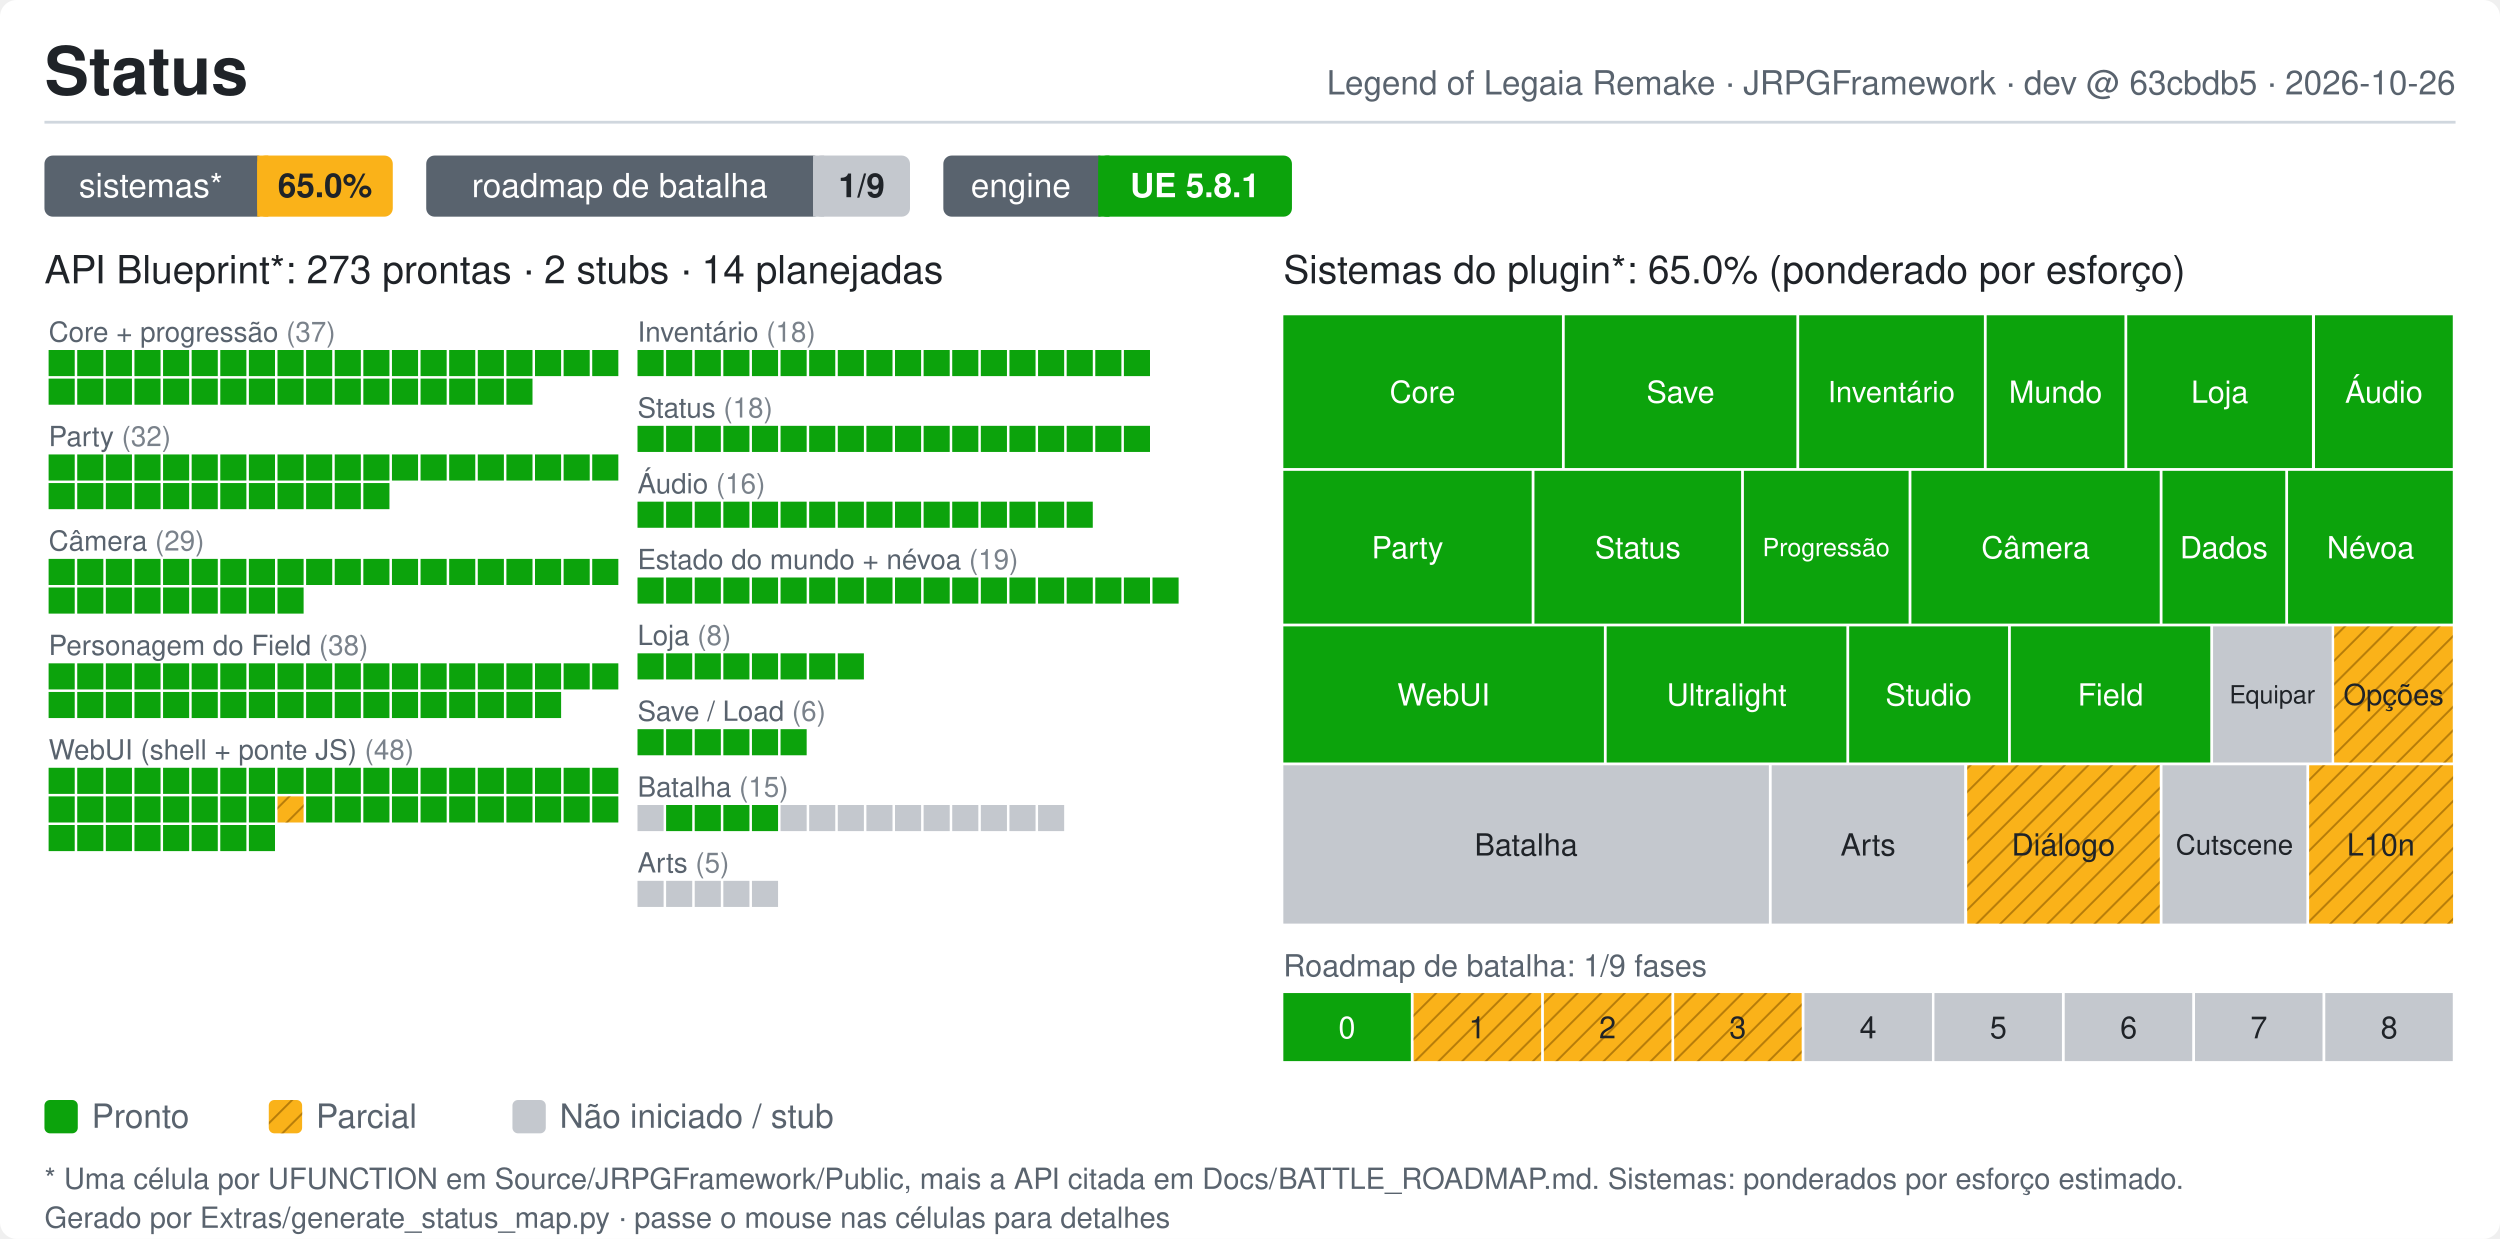
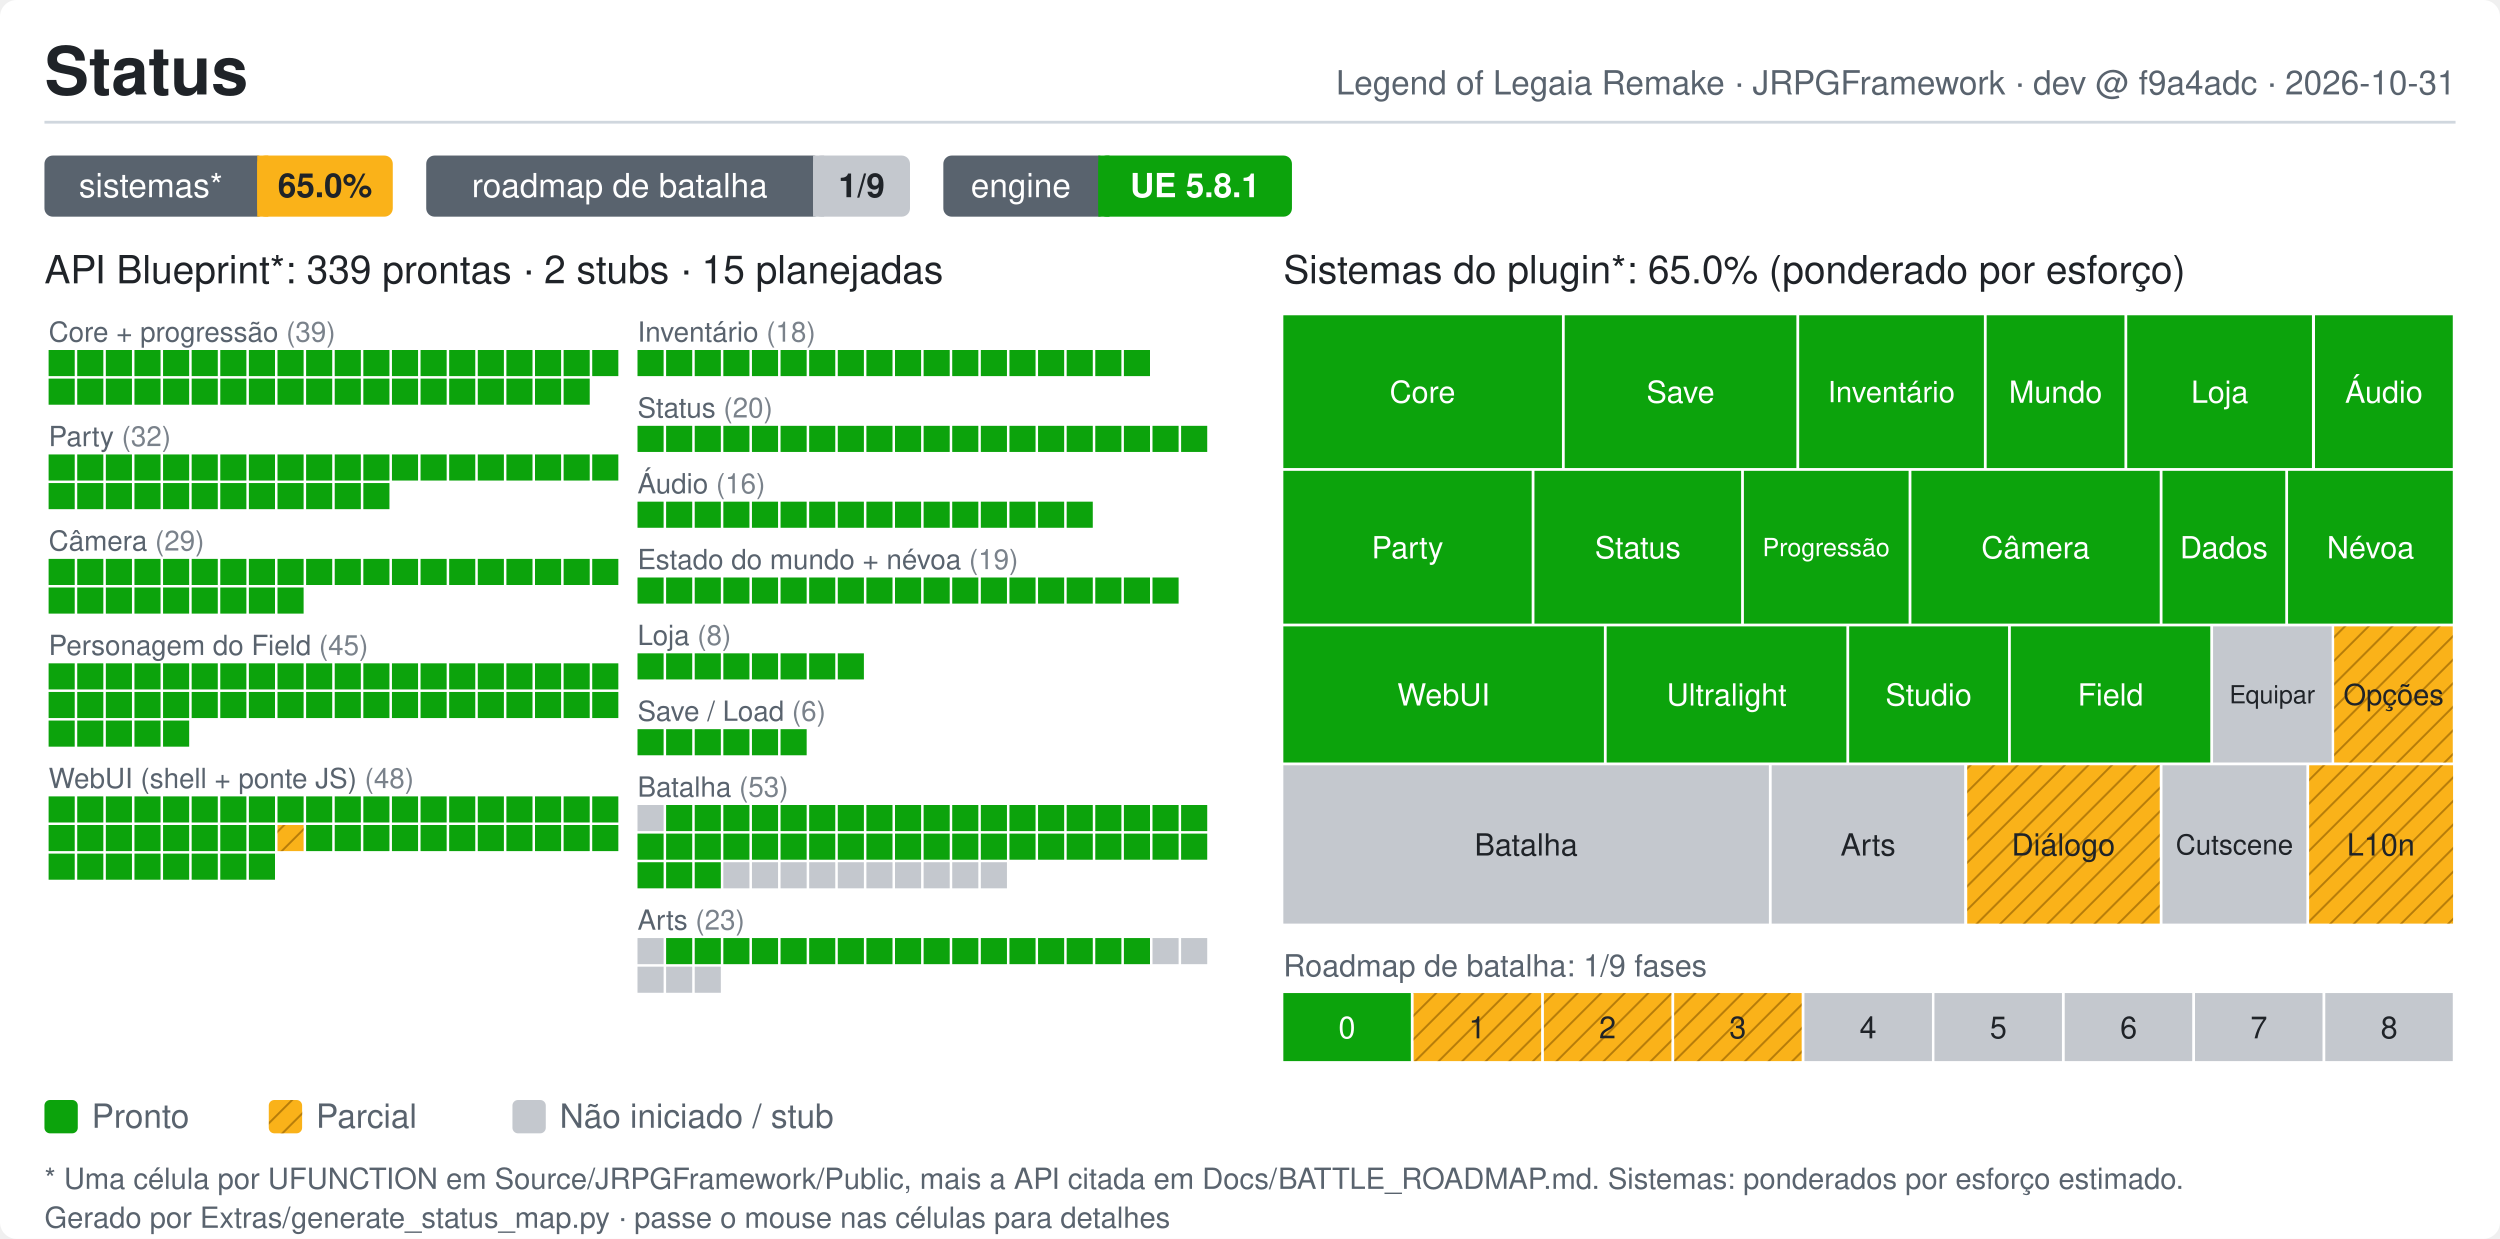
<svg xmlns="http://www.w3.org/2000/svg" width="900" height="446" viewBox="0 0 900 446" font-family="-apple-system,BlinkMacSystemFont,'Segoe UI',Helvetica,Arial,sans-serif" role="img" aria-labelledby="status-title">
  <style>
  .bg { fill: #ffffff; }
  .rule { stroke: #d0d7de; }
  .t1 { fill: #1f2328; }
  .t2 { fill: #59636e; }
  .ok { fill: #0ca30c; }
  .partial { fill: #fab219; }
  .pending { fill: #c4c8ce; }
  .hatch { stroke: #8a5a00; }
  .badge-k { fill: #59636e; }
  .badge-t { fill: #ffffff; }
  .txt-dark { fill: #1f2328; }
  .txt-pending { fill: #1f2328; }
  .panel { fill: #ffffff; }
  @media (prefers-color-scheme: dark) {
    .bg { fill: #0d1117; }
    .rule { stroke: #30363d; }
    .t1 { fill: #e6edf3; }
    .t2 { fill: #9198a1; }
    .pending { fill: #4b525c; }
    .badge-k { fill: #3d444d; }
    .txt-pending { fill: #e6edf3; }
    .panel { fill: #0d1117; }
  }
</style>
  <defs>
    <pattern id="hatch" width="6" height="6" patternUnits="userSpaceOnUse" patternTransform="rotate(45)">
      <line class="hatch" x1="0" y1="0" x2="0" y2="6" stroke-width="1.5" stroke-opacity=".55" />
    </pattern>
  </defs>
  <rect class="bg" width="900" height="446" rx="6" />
  <text class="t1" x="16" y="34" font-size="24" font-weight="600">Status</text>
-   <text class="t2" x="884" y="34" font-size="12" text-anchor="end">Legend of Legaia Remake · JRPGFramework · dev @ 63cbdb5 · 2026-10-26</text>
+   <text class="t2" x="884" y="34" font-size="12" text-anchor="end">Legend of Legaia Remake · JRPGFramework · dev @ f9a4adc · 2026-10-31</text>
  <line class="rule" x1="16" y1="44" x2="884" y2="44" stroke-width="1" />
  <rect class="badge-k" x="16" y="56" width="79.6" height="22" rx="3" />
  <rect class="partial" x="92.6" y="56" width="48.8" height="22" rx="3" />
  <rect class="partial" x="92.6" y="56" width="4" height="22" />
  <text class="badge-t" x="54.3" y="71" font-size="12" text-anchor="middle">sistemas*</text>
  <text class="txt-dark" x="117.0" y="71" font-size="12" font-weight="600" text-anchor="middle">65.0%</text>
  <rect class="badge-k" x="153.44" y="56" width="142.3" height="22" rx="3" />
  <rect class="pending" x="292.7" y="56" width="34.9" height="22" rx="3" />
  <rect class="pending" x="292.7" y="56" width="4" height="22" />
  <text class="badge-t" x="223.1" y="71" font-size="12" text-anchor="middle">roadmap de batalha</text>
  <text class="txt-pending" x="310.2" y="71" font-size="12" font-weight="600" text-anchor="middle">1/9</text>
  <rect class="badge-k" x="339.6" y="56" width="58.8" height="22" rx="3" />
  <rect class="ok" x="395.4" y="56" width="69.7" height="22" rx="3" />
  <rect class="ok" x="395.4" y="56" width="4" height="22" />
  <text class="badge-t" x="367.5" y="71" font-size="12" text-anchor="middle">engine</text>
  <text class="badge-t" x="430.2" y="71" font-size="12" font-weight="600" text-anchor="middle">UE 5.8.1</text>
-   <text class="t1" x="16" y="102" font-size="14">API Blueprint*: 273 prontas · 2 stubs · 14 planejadas</text>
+   <text class="t1" x="16" y="102" font-size="14">API Blueprint*: 339 prontas · 2 stubs · 15 planejadas</text>
  <rect class="panel" x="16" y="112" width="424" height="270" />
-   <text class="t2" x="17.5" y="123.0" font-size="10">Core + progressão <tspan class="t2" fill-opacity=".8">(37)</tspan>
+   <text class="t2" x="17.5" y="123.0" font-size="10">Core + progressão <tspan class="t2" fill-opacity=".8">(39)</tspan>
  </text>
  <rect class="ok" x="17.5" y="126.0" width="9.4" height="9.4" />
  <rect class="ok" x="27.8" y="126.0" width="9.4" height="9.4" />
  <rect class="ok" x="38.1" y="126.0" width="9.4" height="9.4" />
  <rect class="ok" x="48.4" y="126.0" width="9.4" height="9.4" />
  <rect class="ok" x="58.7" y="126.0" width="9.4" height="9.4" />
  <rect class="ok" x="69.0" y="126.0" width="9.4" height="9.4" />
  <rect class="ok" x="79.3" y="126.0" width="9.4" height="9.4" />
  <rect class="ok" x="89.6" y="126.0" width="9.4" height="9.4" />
  <rect class="ok" x="99.9" y="126.0" width="9.4" height="9.4" />
  <rect class="ok" x="110.2" y="126.0" width="9.4" height="9.4" />
  <rect class="ok" x="120.5" y="126.0" width="9.4" height="9.4" />
  <rect class="ok" x="130.8" y="126.0" width="9.4" height="9.4" />
  <rect class="ok" x="141.1" y="126.0" width="9.4" height="9.4" />
  <rect class="ok" x="151.4" y="126.0" width="9.4" height="9.4" />
  <rect class="ok" x="161.7" y="126.0" width="9.4" height="9.4" />
  <rect class="ok" x="172.0" y="126.0" width="9.4" height="9.4" />
  <rect class="ok" x="182.3" y="126.0" width="9.4" height="9.4" />
  <rect class="ok" x="192.6" y="126.0" width="9.4" height="9.4" />
  <rect class="ok" x="202.9" y="126.0" width="9.4" height="9.4" />
  <rect class="ok" x="213.2" y="126.0" width="9.4" height="9.4" />
  <rect class="ok" x="17.5" y="136.3" width="9.4" height="9.4" />
  <rect class="ok" x="27.8" y="136.3" width="9.4" height="9.4" />
  <rect class="ok" x="38.1" y="136.3" width="9.4" height="9.4" />
  <rect class="ok" x="48.4" y="136.3" width="9.4" height="9.4" />
  <rect class="ok" x="58.7" y="136.3" width="9.4" height="9.4" />
  <rect class="ok" x="69.0" y="136.3" width="9.4" height="9.4" />
  <rect class="ok" x="79.3" y="136.3" width="9.4" height="9.4" />
  <rect class="ok" x="89.6" y="136.3" width="9.4" height="9.4" />
  <rect class="ok" x="99.9" y="136.3" width="9.4" height="9.4" />
  <rect class="ok" x="110.2" y="136.3" width="9.4" height="9.4" />
  <rect class="ok" x="120.5" y="136.3" width="9.4" height="9.4" />
  <rect class="ok" x="130.8" y="136.3" width="9.4" height="9.4" />
  <rect class="ok" x="141.1" y="136.3" width="9.4" height="9.4" />
  <rect class="ok" x="151.4" y="136.3" width="9.4" height="9.4" />
  <rect class="ok" x="161.7" y="136.3" width="9.4" height="9.4" />
  <rect class="ok" x="172.0" y="136.3" width="9.4" height="9.4" />
  <rect class="ok" x="182.3" y="136.3" width="9.4" height="9.4" />
+   <rect class="ok" x="192.6" y="136.3" width="9.4" height="9.4" />
+   <rect class="ok" x="202.9" y="136.3" width="9.4" height="9.4" />
  <text class="t2" x="17.5" y="160.6" font-size="10">Party <tspan class="t2" fill-opacity=".8">(32)</tspan>
  </text>
  <rect class="ok" x="17.5" y="163.6" width="9.4" height="9.4" />
  <rect class="ok" x="27.8" y="163.6" width="9.4" height="9.4" />
  <rect class="ok" x="38.1" y="163.6" width="9.4" height="9.4" />
  <rect class="ok" x="48.4" y="163.6" width="9.4" height="9.4" />
  <rect class="ok" x="58.7" y="163.6" width="9.4" height="9.4" />
  <rect class="ok" x="69.0" y="163.6" width="9.4" height="9.4" />
  <rect class="ok" x="79.3" y="163.6" width="9.4" height="9.4" />
  <rect class="ok" x="89.6" y="163.6" width="9.4" height="9.4" />
  <rect class="ok" x="99.9" y="163.6" width="9.4" height="9.4" />
  <rect class="ok" x="110.2" y="163.6" width="9.4" height="9.4" />
  <rect class="ok" x="120.5" y="163.6" width="9.4" height="9.4" />
  <rect class="ok" x="130.8" y="163.6" width="9.4" height="9.4" />
  <rect class="ok" x="141.1" y="163.6" width="9.4" height="9.4" />
  <rect class="ok" x="151.4" y="163.6" width="9.4" height="9.4" />
  <rect class="ok" x="161.7" y="163.6" width="9.4" height="9.4" />
  <rect class="ok" x="172.0" y="163.6" width="9.4" height="9.4" />
  <rect class="ok" x="182.3" y="163.6" width="9.4" height="9.4" />
  <rect class="ok" x="192.6" y="163.6" width="9.4" height="9.4" />
  <rect class="ok" x="202.9" y="163.6" width="9.4" height="9.4" />
  <rect class="ok" x="213.2" y="163.6" width="9.4" height="9.4" />
  <rect class="ok" x="17.5" y="173.9" width="9.4" height="9.4" />
  <rect class="ok" x="27.8" y="173.9" width="9.4" height="9.4" />
  <rect class="ok" x="38.1" y="173.9" width="9.4" height="9.4" />
  <rect class="ok" x="48.4" y="173.9" width="9.4" height="9.4" />
  <rect class="ok" x="58.7" y="173.9" width="9.4" height="9.4" />
  <rect class="ok" x="69.0" y="173.9" width="9.4" height="9.4" />
  <rect class="ok" x="79.3" y="173.9" width="9.4" height="9.4" />
  <rect class="ok" x="89.6" y="173.9" width="9.4" height="9.4" />
  <rect class="ok" x="99.9" y="173.9" width="9.4" height="9.4" />
  <rect class="ok" x="110.2" y="173.9" width="9.4" height="9.4" />
  <rect class="ok" x="120.5" y="173.9" width="9.4" height="9.4" />
  <rect class="ok" x="130.8" y="173.9" width="9.4" height="9.4" />
  <text class="t2" x="17.5" y="198.2" font-size="10">Câmera <tspan class="t2" fill-opacity=".8">(29)</tspan>
  </text>
  <rect class="ok" x="17.5" y="201.2" width="9.4" height="9.4" />
  <rect class="ok" x="27.8" y="201.2" width="9.4" height="9.4" />
  <rect class="ok" x="38.1" y="201.2" width="9.4" height="9.4" />
  <rect class="ok" x="48.4" y="201.2" width="9.4" height="9.4" />
  <rect class="ok" x="58.7" y="201.2" width="9.4" height="9.4" />
  <rect class="ok" x="69.0" y="201.2" width="9.4" height="9.4" />
  <rect class="ok" x="79.3" y="201.2" width="9.4" height="9.4" />
  <rect class="ok" x="89.6" y="201.2" width="9.4" height="9.4" />
  <rect class="ok" x="99.9" y="201.2" width="9.4" height="9.4" />
  <rect class="ok" x="110.2" y="201.2" width="9.4" height="9.4" />
  <rect class="ok" x="120.5" y="201.2" width="9.4" height="9.4" />
  <rect class="ok" x="130.8" y="201.2" width="9.4" height="9.4" />
  <rect class="ok" x="141.1" y="201.2" width="9.4" height="9.4" />
  <rect class="ok" x="151.4" y="201.2" width="9.4" height="9.4" />
  <rect class="ok" x="161.7" y="201.2" width="9.4" height="9.4" />
  <rect class="ok" x="172.0" y="201.2" width="9.4" height="9.4" />
  <rect class="ok" x="182.3" y="201.2" width="9.4" height="9.4" />
  <rect class="ok" x="192.6" y="201.2" width="9.4" height="9.4" />
  <rect class="ok" x="202.9" y="201.2" width="9.4" height="9.4" />
  <rect class="ok" x="213.2" y="201.2" width="9.4" height="9.4" />
  <rect class="ok" x="17.5" y="211.5" width="9.4" height="9.4" />
  <rect class="ok" x="27.8" y="211.5" width="9.4" height="9.4" />
  <rect class="ok" x="38.1" y="211.5" width="9.4" height="9.4" />
  <rect class="ok" x="48.4" y="211.5" width="9.4" height="9.4" />
  <rect class="ok" x="58.7" y="211.5" width="9.4" height="9.4" />
  <rect class="ok" x="69.0" y="211.5" width="9.4" height="9.4" />
  <rect class="ok" x="79.3" y="211.5" width="9.4" height="9.4" />
  <rect class="ok" x="89.6" y="211.5" width="9.4" height="9.4" />
  <rect class="ok" x="99.9" y="211.5" width="9.4" height="9.4" />
-   <text class="t2" x="17.5" y="235.8" font-size="10">Personagem do Field <tspan class="t2" fill-opacity=".8">(38)</tspan>
+   <text class="t2" x="17.5" y="235.8" font-size="10">Personagem do Field <tspan class="t2" fill-opacity=".8">(45)</tspan>
  </text>
  <rect class="ok" x="17.5" y="238.8" width="9.4" height="9.4" />
  <rect class="ok" x="27.8" y="238.8" width="9.4" height="9.4" />
  <rect class="ok" x="38.1" y="238.8" width="9.4" height="9.4" />
  <rect class="ok" x="48.4" y="238.8" width="9.4" height="9.4" />
  <rect class="ok" x="58.7" y="238.8" width="9.4" height="9.4" />
  <rect class="ok" x="69.0" y="238.8" width="9.4" height="9.4" />
  <rect class="ok" x="79.3" y="238.8" width="9.4" height="9.4" />
  <rect class="ok" x="89.6" y="238.8" width="9.4" height="9.4" />
  <rect class="ok" x="99.9" y="238.8" width="9.4" height="9.4" />
  <rect class="ok" x="110.2" y="238.8" width="9.4" height="9.4" />
  <rect class="ok" x="120.5" y="238.8" width="9.4" height="9.4" />
  <rect class="ok" x="130.8" y="238.8" width="9.4" height="9.4" />
  <rect class="ok" x="141.1" y="238.8" width="9.4" height="9.4" />
  <rect class="ok" x="151.4" y="238.8" width="9.4" height="9.4" />
  <rect class="ok" x="161.7" y="238.8" width="9.4" height="9.4" />
  <rect class="ok" x="172.0" y="238.8" width="9.4" height="9.4" />
  <rect class="ok" x="182.3" y="238.8" width="9.4" height="9.4" />
  <rect class="ok" x="192.6" y="238.8" width="9.4" height="9.4" />
  <rect class="ok" x="202.9" y="238.8" width="9.4" height="9.4" />
  <rect class="ok" x="213.2" y="238.8" width="9.4" height="9.4" />
  <rect class="ok" x="17.5" y="249.1" width="9.4" height="9.4" />
  <rect class="ok" x="27.8" y="249.1" width="9.4" height="9.4" />
  <rect class="ok" x="38.1" y="249.1" width="9.4" height="9.4" />
  <rect class="ok" x="48.4" y="249.1" width="9.4" height="9.4" />
  <rect class="ok" x="58.7" y="249.1" width="9.4" height="9.4" />
  <rect class="ok" x="69.0" y="249.1" width="9.4" height="9.4" />
  <rect class="ok" x="79.3" y="249.1" width="9.4" height="9.4" />
  <rect class="ok" x="89.6" y="249.1" width="9.4" height="9.4" />
  <rect class="ok" x="99.9" y="249.1" width="9.4" height="9.4" />
  <rect class="ok" x="110.2" y="249.1" width="9.4" height="9.4" />
  <rect class="ok" x="120.5" y="249.1" width="9.4" height="9.4" />
  <rect class="ok" x="130.8" y="249.1" width="9.4" height="9.4" />
  <rect class="ok" x="141.1" y="249.1" width="9.4" height="9.4" />
  <rect class="ok" x="151.4" y="249.1" width="9.4" height="9.4" />
  <rect class="ok" x="161.7" y="249.1" width="9.4" height="9.4" />
  <rect class="ok" x="172.0" y="249.1" width="9.4" height="9.4" />
  <rect class="ok" x="182.3" y="249.1" width="9.4" height="9.4" />
  <rect class="ok" x="192.6" y="249.1" width="9.4" height="9.4" />
-   <text class="t2" x="17.5" y="273.4" font-size="10">WebUI (shell + ponte JS) <tspan class="t2" fill-opacity=".8">(48)</tspan>
-   </text>
-   <rect class="ok" x="17.5" y="276.4" width="9.4" height="9.4" />
-   <rect class="ok" x="27.8" y="276.4" width="9.4" height="9.4" />
-   <rect class="ok" x="38.1" y="276.4" width="9.4" height="9.4" />
-   <rect class="ok" x="48.4" y="276.4" width="9.4" height="9.4" />
-   <rect class="ok" x="58.7" y="276.4" width="9.4" height="9.4" />
-   <rect class="ok" x="69.0" y="276.4" width="9.4" height="9.4" />
-   <rect class="ok" x="79.3" y="276.4" width="9.4" height="9.4" />
-   <rect class="ok" x="89.6" y="276.4" width="9.4" height="9.4" />
-   <rect class="ok" x="99.9" y="276.4" width="9.4" height="9.4" />
-   <rect class="ok" x="110.2" y="276.4" width="9.4" height="9.4" />
-   <rect class="ok" x="120.5" y="276.4" width="9.4" height="9.4" />
-   <rect class="ok" x="130.8" y="276.4" width="9.4" height="9.4" />
-   <rect class="ok" x="141.1" y="276.4" width="9.4" height="9.4" />
-   <rect class="ok" x="151.4" y="276.4" width="9.4" height="9.4" />
-   <rect class="ok" x="161.7" y="276.4" width="9.4" height="9.4" />
-   <rect class="ok" x="172.0" y="276.4" width="9.4" height="9.4" />
-   <rect class="ok" x="182.3" y="276.4" width="9.4" height="9.4" />
-   <rect class="ok" x="192.6" y="276.4" width="9.4" height="9.4" />
-   <rect class="ok" x="202.9" y="276.4" width="9.4" height="9.4" />
-   <rect class="ok" x="213.2" y="276.4" width="9.4" height="9.4" />
+   <rect class="ok" x="202.9" y="249.1" width="9.4" height="9.4" />
+   <rect class="ok" x="213.2" y="249.1" width="9.4" height="9.4" />
+   <rect class="ok" x="17.5" y="259.4" width="9.4" height="9.4" />
+   <rect class="ok" x="27.8" y="259.4" width="9.4" height="9.4" />
+   <rect class="ok" x="38.1" y="259.4" width="9.4" height="9.4" />
+   <rect class="ok" x="48.4" y="259.4" width="9.4" height="9.4" />
+   <rect class="ok" x="58.7" y="259.4" width="9.4" height="9.4" />
+   <text class="t2" x="17.5" y="283.7" font-size="10">WebUI (shell + ponte JS) <tspan class="t2" fill-opacity=".8">(48)</tspan>
+   </text>
  <rect class="ok" x="17.5" y="286.7" width="9.4" height="9.4" />
  <rect class="ok" x="27.8" y="286.7" width="9.4" height="9.4" />
  <rect class="ok" x="38.1" y="286.7" width="9.4" height="9.4" />
  <rect class="ok" x="48.4" y="286.7" width="9.4" height="9.4" />
  <rect class="ok" x="58.7" y="286.7" width="9.4" height="9.4" />
  <rect class="ok" x="69.0" y="286.7" width="9.4" height="9.4" />
  <rect class="ok" x="79.3" y="286.7" width="9.4" height="9.4" />
  <rect class="ok" x="89.6" y="286.7" width="9.4" height="9.4" />
-   <rect class="partial" x="99.9" y="286.7" width="9.4" height="9.4" />
-   <rect x="99.9" y="286.7" width="9.4" height="9.4" fill="url(#hatch)" pointer-events="none" />
+   <rect class="ok" x="99.9" y="286.7" width="9.4" height="9.4" />
  <rect class="ok" x="110.2" y="286.7" width="9.4" height="9.4" />
  <rect class="ok" x="120.5" y="286.7" width="9.4" height="9.4" />
  <rect class="ok" x="130.8" y="286.7" width="9.4" height="9.4" />
  <rect class="ok" x="141.1" y="286.7" width="9.4" height="9.4" />
  <rect class="ok" x="151.4" y="286.7" width="9.4" height="9.4" />
  <rect class="ok" x="161.7" y="286.7" width="9.4" height="9.4" />
  <rect class="ok" x="172.0" y="286.7" width="9.4" height="9.4" />
  <rect class="ok" x="182.3" y="286.7" width="9.4" height="9.4" />
  <rect class="ok" x="192.6" y="286.7" width="9.4" height="9.4" />
  <rect class="ok" x="202.9" y="286.7" width="9.4" height="9.4" />
  <rect class="ok" x="213.2" y="286.7" width="9.4" height="9.4" />
  <rect class="ok" x="17.5" y="297.0" width="9.4" height="9.4" />
  <rect class="ok" x="27.8" y="297.0" width="9.4" height="9.4" />
  <rect class="ok" x="38.1" y="297.0" width="9.4" height="9.4" />
  <rect class="ok" x="48.4" y="297.0" width="9.4" height="9.4" />
  <rect class="ok" x="58.7" y="297.0" width="9.4" height="9.4" />
  <rect class="ok" x="69.0" y="297.0" width="9.4" height="9.4" />
  <rect class="ok" x="79.3" y="297.0" width="9.4" height="9.4" />
  <rect class="ok" x="89.6" y="297.0" width="9.4" height="9.4" />
+   <rect class="partial" x="99.9" y="297.0" width="9.4" height="9.4" />
+   <rect x="99.9" y="297.0" width="9.4" height="9.4" fill="url(#hatch)" pointer-events="none" />
+   <rect class="ok" x="110.2" y="297.0" width="9.4" height="9.4" />
+   <rect class="ok" x="120.5" y="297.0" width="9.4" height="9.4" />
+   <rect class="ok" x="130.8" y="297.0" width="9.4" height="9.4" />
+   <rect class="ok" x="141.1" y="297.0" width="9.4" height="9.4" />
+   <rect class="ok" x="151.4" y="297.0" width="9.4" height="9.4" />
+   <rect class="ok" x="161.7" y="297.0" width="9.4" height="9.4" />
+   <rect class="ok" x="172.0" y="297.0" width="9.4" height="9.4" />
+   <rect class="ok" x="182.3" y="297.0" width="9.4" height="9.4" />
+   <rect class="ok" x="192.6" y="297.0" width="9.4" height="9.4" />
+   <rect class="ok" x="202.9" y="297.0" width="9.4" height="9.4" />
+   <rect class="ok" x="213.2" y="297.0" width="9.4" height="9.4" />
+   <rect class="ok" x="17.5" y="307.3" width="9.4" height="9.4" />
+   <rect class="ok" x="27.8" y="307.3" width="9.4" height="9.4" />
+   <rect class="ok" x="38.1" y="307.3" width="9.4" height="9.4" />
+   <rect class="ok" x="48.4" y="307.3" width="9.4" height="9.4" />
+   <rect class="ok" x="58.7" y="307.3" width="9.4" height="9.4" />
+   <rect class="ok" x="69.0" y="307.3" width="9.4" height="9.4" />
+   <rect class="ok" x="79.3" y="307.3" width="9.4" height="9.4" />
+   <rect class="ok" x="89.6" y="307.3" width="9.4" height="9.4" />
  <text class="t2" x="229.5" y="123.0" font-size="10">Inventário <tspan class="t2" fill-opacity=".8">(18)</tspan>
  </text>
  <rect class="ok" x="229.5" y="126.0" width="9.4" height="9.4" />
  <rect class="ok" x="239.8" y="126.0" width="9.4" height="9.4" />
  <rect class="ok" x="250.1" y="126.0" width="9.4" height="9.4" />
  <rect class="ok" x="260.4" y="126.0" width="9.4" height="9.4" />
  <rect class="ok" x="270.7" y="126.0" width="9.4" height="9.4" />
  <rect class="ok" x="281.0" y="126.0" width="9.4" height="9.4" />
  <rect class="ok" x="291.3" y="126.0" width="9.4" height="9.4" />
  <rect class="ok" x="301.6" y="126.0" width="9.4" height="9.4" />
  <rect class="ok" x="311.9" y="126.0" width="9.4" height="9.4" />
  <rect class="ok" x="322.2" y="126.0" width="9.4" height="9.4" />
  <rect class="ok" x="332.5" y="126.0" width="9.4" height="9.4" />
  <rect class="ok" x="342.8" y="126.0" width="9.4" height="9.4" />
  <rect class="ok" x="353.1" y="126.0" width="9.4" height="9.4" />
  <rect class="ok" x="363.4" y="126.0" width="9.4" height="9.4" />
  <rect class="ok" x="373.7" y="126.0" width="9.4" height="9.4" />
  <rect class="ok" x="384.0" y="126.0" width="9.4" height="9.4" />
  <rect class="ok" x="394.3" y="126.0" width="9.4" height="9.4" />
  <rect class="ok" x="404.6" y="126.0" width="9.4" height="9.4" />
-   <text class="t2" x="229.5" y="150.3" font-size="10">Status <tspan class="t2" fill-opacity=".8">(18)</tspan>
+   <text class="t2" x="229.5" y="150.3" font-size="10">Status <tspan class="t2" fill-opacity=".8">(20)</tspan>
  </text>
  <rect class="ok" x="229.5" y="153.3" width="9.4" height="9.4" />
  <rect class="ok" x="239.8" y="153.3" width="9.4" height="9.4" />
  <rect class="ok" x="250.1" y="153.3" width="9.4" height="9.4" />
  <rect class="ok" x="260.4" y="153.3" width="9.4" height="9.4" />
  <rect class="ok" x="270.7" y="153.3" width="9.4" height="9.4" />
  <rect class="ok" x="281.0" y="153.3" width="9.4" height="9.4" />
  <rect class="ok" x="291.3" y="153.3" width="9.4" height="9.4" />
  <rect class="ok" x="301.6" y="153.3" width="9.4" height="9.4" />
  <rect class="ok" x="311.9" y="153.3" width="9.4" height="9.4" />
  <rect class="ok" x="322.2" y="153.3" width="9.4" height="9.4" />
  <rect class="ok" x="332.5" y="153.3" width="9.4" height="9.4" />
  <rect class="ok" x="342.8" y="153.3" width="9.4" height="9.4" />
  <rect class="ok" x="353.1" y="153.3" width="9.4" height="9.4" />
  <rect class="ok" x="363.4" y="153.3" width="9.4" height="9.4" />
  <rect class="ok" x="373.7" y="153.3" width="9.4" height="9.4" />
  <rect class="ok" x="384.0" y="153.3" width="9.4" height="9.4" />
  <rect class="ok" x="394.3" y="153.3" width="9.4" height="9.4" />
  <rect class="ok" x="404.6" y="153.3" width="9.4" height="9.4" />
+   <rect class="ok" x="414.9" y="153.3" width="9.4" height="9.4" />
+   <rect class="ok" x="425.2" y="153.3" width="9.4" height="9.4" />
  <text class="t2" x="229.5" y="177.6" font-size="10">Áudio <tspan class="t2" fill-opacity=".8">(16)</tspan>
  </text>
  <rect class="ok" x="229.5" y="180.6" width="9.4" height="9.4" />
  <rect class="ok" x="239.8" y="180.6" width="9.4" height="9.4" />
  <rect class="ok" x="250.1" y="180.6" width="9.4" height="9.4" />
  <rect class="ok" x="260.4" y="180.6" width="9.4" height="9.4" />
  <rect class="ok" x="270.7" y="180.6" width="9.4" height="9.4" />
  <rect class="ok" x="281.0" y="180.6" width="9.4" height="9.4" />
  <rect class="ok" x="291.3" y="180.6" width="9.4" height="9.4" />
  <rect class="ok" x="301.6" y="180.6" width="9.4" height="9.4" />
  <rect class="ok" x="311.9" y="180.6" width="9.4" height="9.4" />
  <rect class="ok" x="322.2" y="180.6" width="9.4" height="9.4" />
  <rect class="ok" x="332.5" y="180.6" width="9.4" height="9.4" />
  <rect class="ok" x="342.8" y="180.6" width="9.4" height="9.4" />
  <rect class="ok" x="353.1" y="180.6" width="9.4" height="9.4" />
  <rect class="ok" x="363.4" y="180.6" width="9.4" height="9.4" />
  <rect class="ok" x="373.7" y="180.6" width="9.4" height="9.4" />
  <rect class="ok" x="384.0" y="180.6" width="9.4" height="9.4" />
  <text class="t2" x="229.5" y="204.9" font-size="10">Estado do mundo + névoa <tspan class="t2" fill-opacity=".8">(19)</tspan>
  </text>
  <rect class="ok" x="229.5" y="207.9" width="9.4" height="9.4" />
  <rect class="ok" x="239.8" y="207.9" width="9.4" height="9.4" />
  <rect class="ok" x="250.1" y="207.9" width="9.4" height="9.4" />
  <rect class="ok" x="260.4" y="207.9" width="9.4" height="9.4" />
  <rect class="ok" x="270.7" y="207.9" width="9.4" height="9.4" />
  <rect class="ok" x="281.0" y="207.9" width="9.4" height="9.4" />
  <rect class="ok" x="291.3" y="207.9" width="9.4" height="9.4" />
  <rect class="ok" x="301.6" y="207.9" width="9.4" height="9.4" />
  <rect class="ok" x="311.9" y="207.9" width="9.4" height="9.4" />
  <rect class="ok" x="322.2" y="207.9" width="9.4" height="9.4" />
  <rect class="ok" x="332.5" y="207.9" width="9.4" height="9.4" />
  <rect class="ok" x="342.8" y="207.9" width="9.4" height="9.4" />
  <rect class="ok" x="353.1" y="207.9" width="9.4" height="9.4" />
  <rect class="ok" x="363.4" y="207.9" width="9.4" height="9.4" />
  <rect class="ok" x="373.7" y="207.9" width="9.4" height="9.4" />
  <rect class="ok" x="384.0" y="207.9" width="9.4" height="9.4" />
  <rect class="ok" x="394.3" y="207.9" width="9.4" height="9.4" />
  <rect class="ok" x="404.6" y="207.9" width="9.4" height="9.4" />
  <rect class="ok" x="414.9" y="207.9" width="9.4" height="9.4" />
  <text class="t2" x="229.5" y="232.2" font-size="10">Loja <tspan class="t2" fill-opacity=".8">(8)</tspan>
  </text>
  <rect class="ok" x="229.5" y="235.2" width="9.4" height="9.4" />
  <rect class="ok" x="239.8" y="235.2" width="9.4" height="9.4" />
  <rect class="ok" x="250.1" y="235.2" width="9.4" height="9.4" />
  <rect class="ok" x="260.4" y="235.2" width="9.4" height="9.4" />
  <rect class="ok" x="270.7" y="235.2" width="9.4" height="9.4" />
  <rect class="ok" x="281.0" y="235.2" width="9.4" height="9.4" />
  <rect class="ok" x="291.3" y="235.2" width="9.4" height="9.4" />
  <rect class="ok" x="301.6" y="235.2" width="9.4" height="9.4" />
  <text class="t2" x="229.5" y="259.5" font-size="10">Save / Load <tspan class="t2" fill-opacity=".8">(6)</tspan>
  </text>
  <rect class="ok" x="229.5" y="262.5" width="9.4" height="9.4" />
  <rect class="ok" x="239.8" y="262.5" width="9.4" height="9.4" />
  <rect class="ok" x="250.1" y="262.5" width="9.4" height="9.4" />
  <rect class="ok" x="260.4" y="262.5" width="9.4" height="9.4" />
  <rect class="ok" x="270.7" y="262.5" width="9.4" height="9.4" />
  <rect class="ok" x="281.0" y="262.5" width="9.4" height="9.4" />
-   <text class="t2" x="229.5" y="286.8" font-size="10">Batalha <tspan class="t2" fill-opacity=".8">(15)</tspan>
+   <text class="t2" x="229.5" y="286.8" font-size="10">Batalha <tspan class="t2" fill-opacity=".8">(53)</tspan>
  </text>
  <rect class="pending" x="229.5" y="289.8" width="9.4" height="9.4" />
  <rect class="ok" x="239.8" y="289.8" width="9.4" height="9.4" />
  <rect class="ok" x="250.1" y="289.8" width="9.4" height="9.4" />
  <rect class="ok" x="260.4" y="289.8" width="9.4" height="9.4" />
  <rect class="ok" x="270.7" y="289.8" width="9.4" height="9.4" />
-   <rect class="pending" x="281.0" y="289.8" width="9.4" height="9.4" />
-   <rect class="pending" x="291.3" y="289.8" width="9.4" height="9.4" />
-   <rect class="pending" x="301.6" y="289.8" width="9.4" height="9.4" />
-   <rect class="pending" x="311.9" y="289.8" width="9.4" height="9.4" />
-   <rect class="pending" x="322.2" y="289.8" width="9.4" height="9.4" />
-   <rect class="pending" x="332.5" y="289.8" width="9.4" height="9.4" />
-   <rect class="pending" x="342.8" y="289.8" width="9.4" height="9.4" />
-   <rect class="pending" x="353.1" y="289.8" width="9.4" height="9.4" />
-   <rect class="pending" x="363.4" y="289.8" width="9.4" height="9.4" />
-   <rect class="pending" x="373.7" y="289.8" width="9.4" height="9.4" />
-   <text class="t2" x="229.5" y="314.1" font-size="10">Arts <tspan class="t2" fill-opacity=".8">(5)</tspan>
-   </text>
-   <rect class="pending" x="229.5" y="317.1" width="9.4" height="9.4" />
-   <rect class="pending" x="239.8" y="317.1" width="9.4" height="9.4" />
-   <rect class="pending" x="250.1" y="317.1" width="9.4" height="9.4" />
-   <rect class="pending" x="260.4" y="317.1" width="9.4" height="9.4" />
-   <rect class="pending" x="270.7" y="317.1" width="9.4" height="9.4" />
+   <rect class="ok" x="281.0" y="289.8" width="9.4" height="9.4" />
+   <rect class="ok" x="291.3" y="289.8" width="9.4" height="9.4" />
+   <rect class="ok" x="301.6" y="289.8" width="9.4" height="9.4" />
+   <rect class="ok" x="311.9" y="289.8" width="9.4" height="9.4" />
+   <rect class="ok" x="322.2" y="289.8" width="9.4" height="9.4" />
+   <rect class="ok" x="332.5" y="289.8" width="9.4" height="9.4" />
+   <rect class="ok" x="342.8" y="289.8" width="9.4" height="9.4" />
+   <rect class="ok" x="353.1" y="289.8" width="9.4" height="9.4" />
+   <rect class="ok" x="363.4" y="289.8" width="9.4" height="9.4" />
+   <rect class="ok" x="373.7" y="289.8" width="9.4" height="9.4" />
+   <rect class="ok" x="384.0" y="289.8" width="9.4" height="9.4" />
+   <rect class="ok" x="394.3" y="289.8" width="9.4" height="9.4" />
+   <rect class="ok" x="404.6" y="289.8" width="9.4" height="9.4" />
+   <rect class="ok" x="414.9" y="289.8" width="9.4" height="9.4" />
+   <rect class="ok" x="425.2" y="289.8" width="9.4" height="9.4" />
+   <rect class="ok" x="229.5" y="300.1" width="9.4" height="9.4" />
+   <rect class="ok" x="239.8" y="300.1" width="9.4" height="9.4" />
+   <rect class="ok" x="250.1" y="300.1" width="9.4" height="9.4" />
+   <rect class="ok" x="260.4" y="300.1" width="9.4" height="9.4" />
+   <rect class="ok" x="270.7" y="300.1" width="9.4" height="9.4" />
+   <rect class="ok" x="281.0" y="300.1" width="9.4" height="9.4" />
+   <rect class="ok" x="291.3" y="300.1" width="9.4" height="9.4" />
+   <rect class="ok" x="301.6" y="300.1" width="9.4" height="9.4" />
+   <rect class="ok" x="311.9" y="300.1" width="9.4" height="9.4" />
+   <rect class="ok" x="322.2" y="300.1" width="9.4" height="9.4" />
+   <rect class="ok" x="332.5" y="300.1" width="9.4" height="9.4" />
+   <rect class="ok" x="342.8" y="300.1" width="9.4" height="9.4" />
+   <rect class="ok" x="353.1" y="300.1" width="9.4" height="9.4" />
+   <rect class="ok" x="363.4" y="300.1" width="9.4" height="9.4" />
+   <rect class="ok" x="373.7" y="300.1" width="9.4" height="9.4" />
+   <rect class="ok" x="384.0" y="300.1" width="9.4" height="9.4" />
+   <rect class="ok" x="394.3" y="300.1" width="9.4" height="9.4" />
+   <rect class="ok" x="404.6" y="300.1" width="9.4" height="9.4" />
+   <rect class="ok" x="414.9" y="300.1" width="9.4" height="9.4" />
+   <rect class="ok" x="425.2" y="300.1" width="9.4" height="9.4" />
+   <rect class="ok" x="229.5" y="310.4" width="9.4" height="9.4" />
+   <rect class="ok" x="239.8" y="310.4" width="9.4" height="9.4" />
+   <rect class="ok" x="250.1" y="310.4" width="9.4" height="9.4" />
+   <rect class="pending" x="260.4" y="310.4" width="9.4" height="9.4" />
+   <rect class="pending" x="270.7" y="310.4" width="9.4" height="9.4" />
+   <rect class="pending" x="281.0" y="310.4" width="9.4" height="9.4" />
+   <rect class="pending" x="291.3" y="310.4" width="9.4" height="9.4" />
+   <rect class="pending" x="301.6" y="310.4" width="9.4" height="9.4" />
+   <rect class="pending" x="311.9" y="310.4" width="9.4" height="9.4" />
+   <rect class="pending" x="322.2" y="310.4" width="9.4" height="9.4" />
+   <rect class="pending" x="332.5" y="310.4" width="9.4" height="9.4" />
+   <rect class="pending" x="342.8" y="310.4" width="9.4" height="9.4" />
+   <rect class="pending" x="353.1" y="310.4" width="9.4" height="9.4" />
+   <text class="t2" x="229.5" y="334.7" font-size="10">Arts <tspan class="t2" fill-opacity=".8">(23)</tspan>
+   </text>
+   <rect class="pending" x="229.5" y="337.7" width="9.4" height="9.4" />
+   <rect class="ok" x="239.8" y="337.7" width="9.4" height="9.4" />
+   <rect class="ok" x="250.1" y="337.7" width="9.4" height="9.4" />
+   <rect class="ok" x="260.4" y="337.7" width="9.4" height="9.4" />
+   <rect class="ok" x="270.7" y="337.7" width="9.4" height="9.4" />
+   <rect class="ok" x="281.0" y="337.7" width="9.4" height="9.4" />
+   <rect class="ok" x="291.3" y="337.7" width="9.4" height="9.4" />
+   <rect class="ok" x="301.6" y="337.7" width="9.4" height="9.4" />
+   <rect class="ok" x="311.9" y="337.7" width="9.4" height="9.4" />
+   <rect class="ok" x="322.2" y="337.7" width="9.4" height="9.4" />
+   <rect class="ok" x="332.5" y="337.7" width="9.4" height="9.4" />
+   <rect class="ok" x="342.8" y="337.7" width="9.4" height="9.4" />
+   <rect class="ok" x="353.1" y="337.7" width="9.4" height="9.4" />
+   <rect class="ok" x="363.4" y="337.7" width="9.4" height="9.4" />
+   <rect class="ok" x="373.7" y="337.7" width="9.4" height="9.4" />
+   <rect class="ok" x="384.0" y="337.7" width="9.4" height="9.4" />
+   <rect class="ok" x="394.3" y="337.7" width="9.4" height="9.4" />
+   <rect class="ok" x="404.6" y="337.7" width="9.4" height="9.4" />
+   <rect class="pending" x="414.9" y="337.7" width="9.4" height="9.4" />
+   <rect class="pending" x="425.2" y="337.7" width="9.4" height="9.4" />
+   <rect class="pending" x="229.5" y="348.0" width="9.4" height="9.4" />
+   <rect class="pending" x="239.8" y="348.0" width="9.4" height="9.4" />
+   <rect class="pending" x="250.1" y="348.0" width="9.4" height="9.4" />
  <text class="t1" x="462" y="102" font-size="14">Sistemas do plugin*: 65.0% (ponderado por esforço)</text>
  <rect class="ok" x="462.0" y="113.5" width="100.3" height="55.0" />
  <text class="badge-t" x="512.1" y="145.0" font-size="11" text-anchor="middle" pointer-events="none">Core</text>
  <rect class="ok" x="563.3" y="113.5" width="83.4" height="55.0" />
  <text class="badge-t" x="605.0" y="145.0" font-size="11" text-anchor="middle" pointer-events="none">Save</text>
  <rect class="ok" x="647.7" y="113.5" width="66.5" height="55.0" />
  <text class="badge-t" x="680.9" y="144.8" font-size="10.5" text-anchor="middle" pointer-events="none">Inventário</text>
  <rect class="ok" x="715.2" y="113.5" width="49.6" height="55.0" />
  <text class="badge-t" x="740.0" y="145.0" font-size="11" text-anchor="middle" pointer-events="none">Mundo</text>
  <rect class="ok" x="765.8" y="113.5" width="66.5" height="55.0" />
  <text class="badge-t" x="799.1" y="145.0" font-size="11" text-anchor="middle" pointer-events="none">Loja</text>
  <rect class="ok" x="833.4" y="113.5" width="49.6" height="55.0" />
  <text class="badge-t" x="858.2" y="145.0" font-size="11" text-anchor="middle" pointer-events="none">Áudio</text>
  <rect class="ok" x="462.0" y="169.5" width="89.4" height="55.0" />
  <text class="badge-t" x="506.7" y="201.0" font-size="11" text-anchor="middle" pointer-events="none">Party</text>
  <rect class="ok" x="552.4" y="169.5" width="74.4" height="55.0" />
  <text class="badge-t" x="589.6" y="201.0" font-size="11" text-anchor="middle" pointer-events="none">Status</text>
  <rect class="ok" x="627.8" y="169.5" width="59.3" height="55.0" />
  <text class="badge-t" x="657.4" y="200.2" font-size="9" text-anchor="middle" pointer-events="none">Progressão</text>
  <rect class="ok" x="688.1" y="169.5" width="89.4" height="55.0" />
  <text class="badge-t" x="732.8" y="201.0" font-size="11" text-anchor="middle" pointer-events="none">Câmera</text>
  <rect class="ok" x="778.5" y="169.5" width="44.2" height="55.0" />
  <text class="badge-t" x="800.6" y="201.0" font-size="11" text-anchor="middle" pointer-events="none">Dados</text>
  <rect class="ok" x="823.7" y="169.5" width="59.3" height="55.0" />
  <text class="badge-t" x="853.4" y="201.0" font-size="11" text-anchor="middle" pointer-events="none">Névoa</text>
  <rect class="ok" x="462.0" y="225.5" width="115.4" height="49.0" />
  <text class="badge-t" x="519.7" y="254.0" font-size="11" text-anchor="middle" pointer-events="none">WebUI</text>
  <rect class="ok" x="578.4" y="225.5" width="86.3" height="49.0" />
  <text class="badge-t" x="621.6" y="254.0" font-size="11" text-anchor="middle" pointer-events="none">Ultralight</text>
  <rect class="ok" x="665.7" y="225.5" width="57.2" height="49.0" />
  <text class="badge-t" x="694.3" y="254.0" font-size="11" text-anchor="middle" pointer-events="none">Studio</text>
  <rect class="ok" x="723.9" y="225.5" width="71.8" height="49.0" />
  <text class="badge-t" x="759.8" y="254.0" font-size="11" text-anchor="middle" pointer-events="none">Field</text>
  <rect class="pending" x="796.7" y="225.5" width="42.7" height="49.0" />
  <text class="txt-pending" x="818.0" y="253.2" font-size="9" text-anchor="middle" pointer-events="none">Equipar</text>
  <rect class="partial" x="840.3" y="225.5" width="42.7" height="49.0" />
  <rect x="840.3" y="225.5" width="42.7" height="49.0" fill="url(#hatch)" pointer-events="none" />
  <text class="txt-dark" x="861.7" y="253.8" font-size="10.5" text-anchor="middle" pointer-events="none">Opções</text>
  <rect class="pending" x="462.0" y="275.5" width="174.8" height="57.0" />
  <text class="txt-pending" x="549.4" y="308.0" font-size="11" text-anchor="middle" pointer-events="none">Batalha</text>
  <rect class="pending" x="637.8" y="275.5" width="69.3" height="57.0" />
  <text class="txt-pending" x="672.5" y="308.0" font-size="11" text-anchor="middle" pointer-events="none">Arts</text>
  <rect class="partial" x="708.2" y="275.5" width="69.3" height="57.0" />
  <rect x="708.2" y="275.5" width="69.3" height="57.0" fill="url(#hatch)" pointer-events="none" />
  <text class="txt-dark" x="742.8" y="308.0" font-size="11" text-anchor="middle" pointer-events="none">Diálogo</text>
  <rect class="pending" x="778.5" y="275.5" width="51.8" height="57.0" />
  <text class="txt-pending" x="804.4" y="307.6" font-size="10" text-anchor="middle" pointer-events="none">Cutscene</text>
  <rect class="partial" x="831.3" y="275.5" width="51.8" height="57.0" />
  <rect x="831.3" y="275.5" width="51.8" height="57.0" fill="url(#hatch)" pointer-events="none" />
  <text class="txt-dark" x="857.1" y="308.0" font-size="11" text-anchor="middle" pointer-events="none">L10n</text>
  <text class="t2" x="462" y="351.5" font-size="11">Roadmap de batalha: 1/9 fases</text>
  <rect class="ok" x="462.0" y="357.5" width="45.9" height="24.5" />
  <text class="badge-t" x="484.9" y="373.8" font-size="11" text-anchor="middle" pointer-events="none">0</text>
  <rect class="partial" x="508.9" y="357.5" width="45.9" height="24.5" />
  <rect x="508.9" y="357.5" width="45.9" height="24.5" fill="url(#hatch)" pointer-events="none" />
  <text class="txt-dark" x="531.8" y="373.8" font-size="11" text-anchor="middle" pointer-events="none">1</text>
  <rect class="partial" x="555.8" y="357.5" width="45.9" height="24.5" />
  <rect x="555.8" y="357.5" width="45.9" height="24.5" fill="url(#hatch)" pointer-events="none" />
  <text class="txt-dark" x="578.7" y="373.8" font-size="11" text-anchor="middle" pointer-events="none">2</text>
  <rect class="partial" x="602.7" y="357.5" width="45.9" height="24.5" />
  <rect x="602.7" y="357.5" width="45.9" height="24.5" fill="url(#hatch)" pointer-events="none" />
  <text class="txt-dark" x="625.6" y="373.8" font-size="11" text-anchor="middle" pointer-events="none">3</text>
  <rect class="pending" x="649.6" y="357.5" width="45.9" height="24.5" />
  <text class="txt-pending" x="672.5" y="373.8" font-size="11" text-anchor="middle" pointer-events="none">4</text>
  <rect class="pending" x="696.4" y="357.5" width="45.9" height="24.5" />
  <text class="txt-pending" x="719.4" y="373.8" font-size="11" text-anchor="middle" pointer-events="none">5</text>
  <rect class="pending" x="743.3" y="357.5" width="45.9" height="24.5" />
  <text class="txt-pending" x="766.3" y="373.8" font-size="11" text-anchor="middle" pointer-events="none">6</text>
  <rect class="pending" x="790.2" y="357.5" width="45.9" height="24.5" />
  <text class="txt-pending" x="813.2" y="373.8" font-size="11" text-anchor="middle" pointer-events="none">7</text>
  <rect class="pending" x="837.1" y="357.5" width="45.9" height="24.5" />
  <text class="txt-pending" x="860.1" y="373.8" font-size="11" text-anchor="middle" pointer-events="none">8</text>
  <rect class="ok" x="16" y="396" width="12" height="12" rx="2" />
  <text class="t2" x="33" y="406" font-size="12">Pronto</text>
  <rect class="partial" x="96.76" y="396" width="12" height="12" rx="2" />
  <rect x="96.8" y="396.0" width="12.0" height="12.0" rx="2" fill="url(#hatch)" pointer-events="none" />
  <text class="t2" x="113.76" y="406" font-size="12">Parcial</text>
  <rect class="pending" x="184.48" y="396" width="12" height="12" rx="2" />
  <text class="t2" x="201.48" y="406" font-size="12">Não iniciado / stub</text>
  <text class="t2" x="16" y="428" font-size="10.5">* Uma célula por UFUNCTION em Source/JRPGFramework/Public, mais a API citada em Docs/BATTLE_ROADMAP.md. Sistemas: ponderados por esforço estimado.</text>
  <text class="t2" x="16" y="442" font-size="10.5">Gerado por Extras/generate_status_map.py · passe o mouse nas células para detalhes</text>
</svg>
